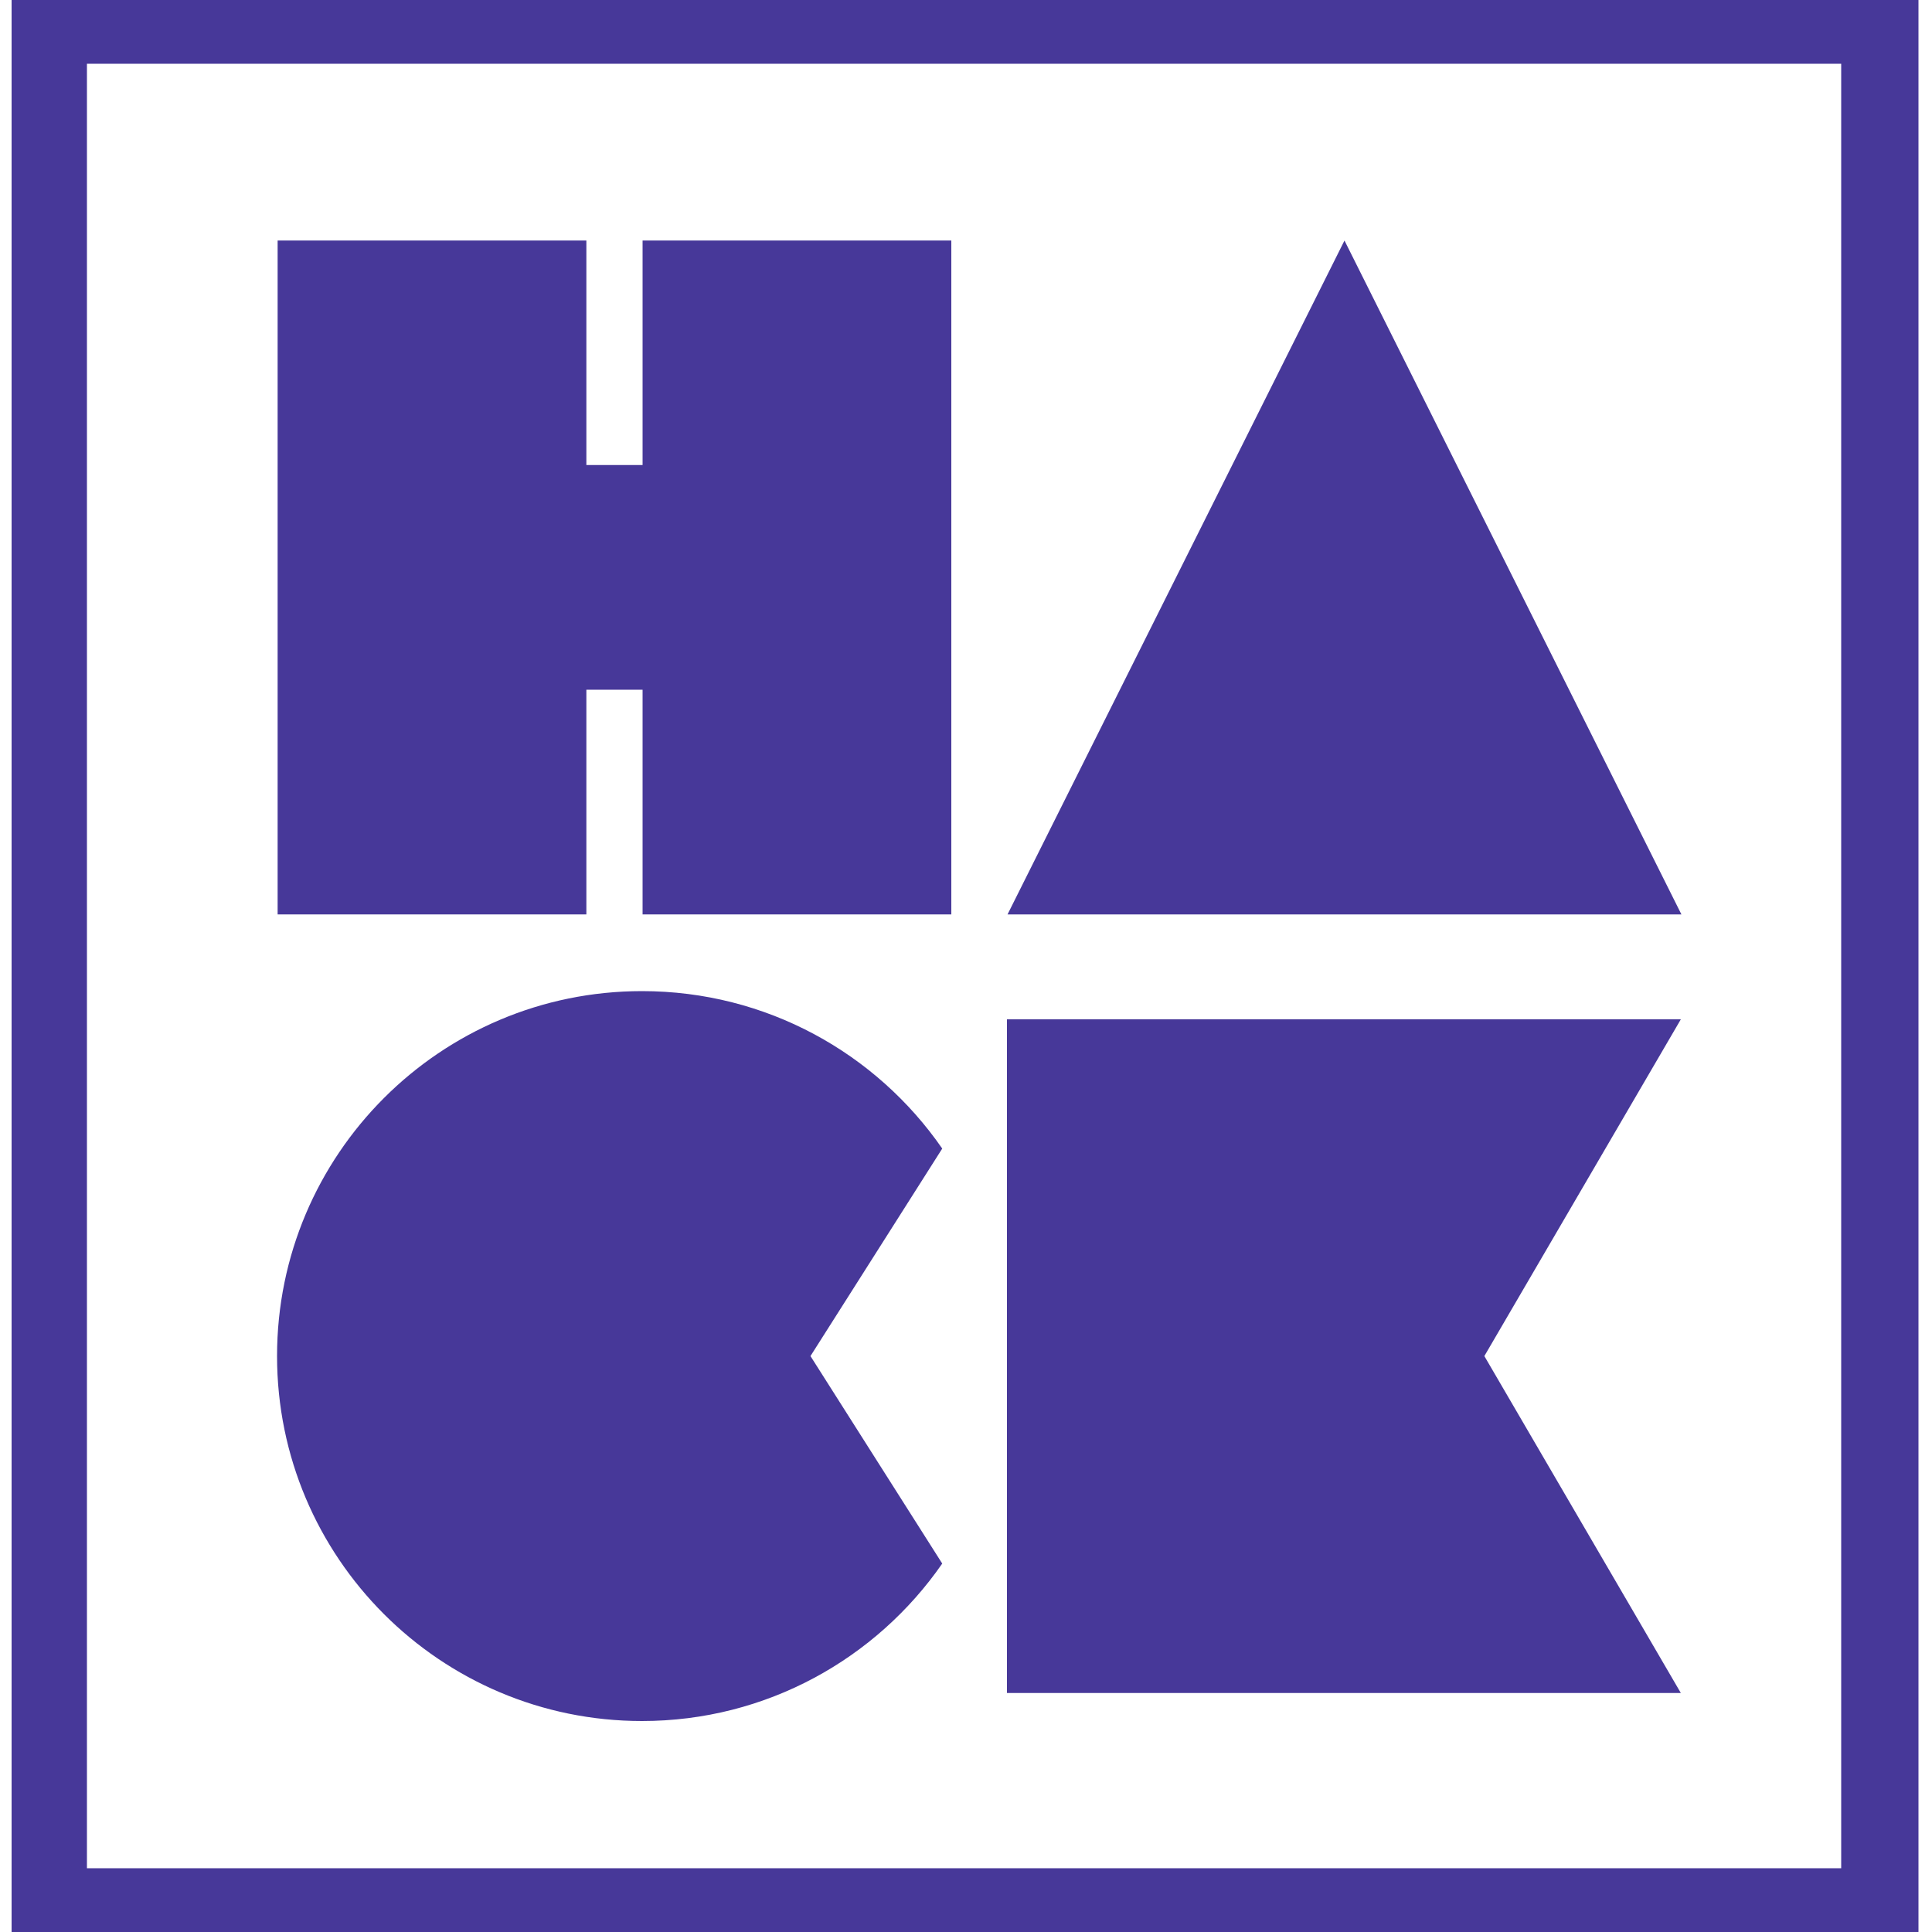
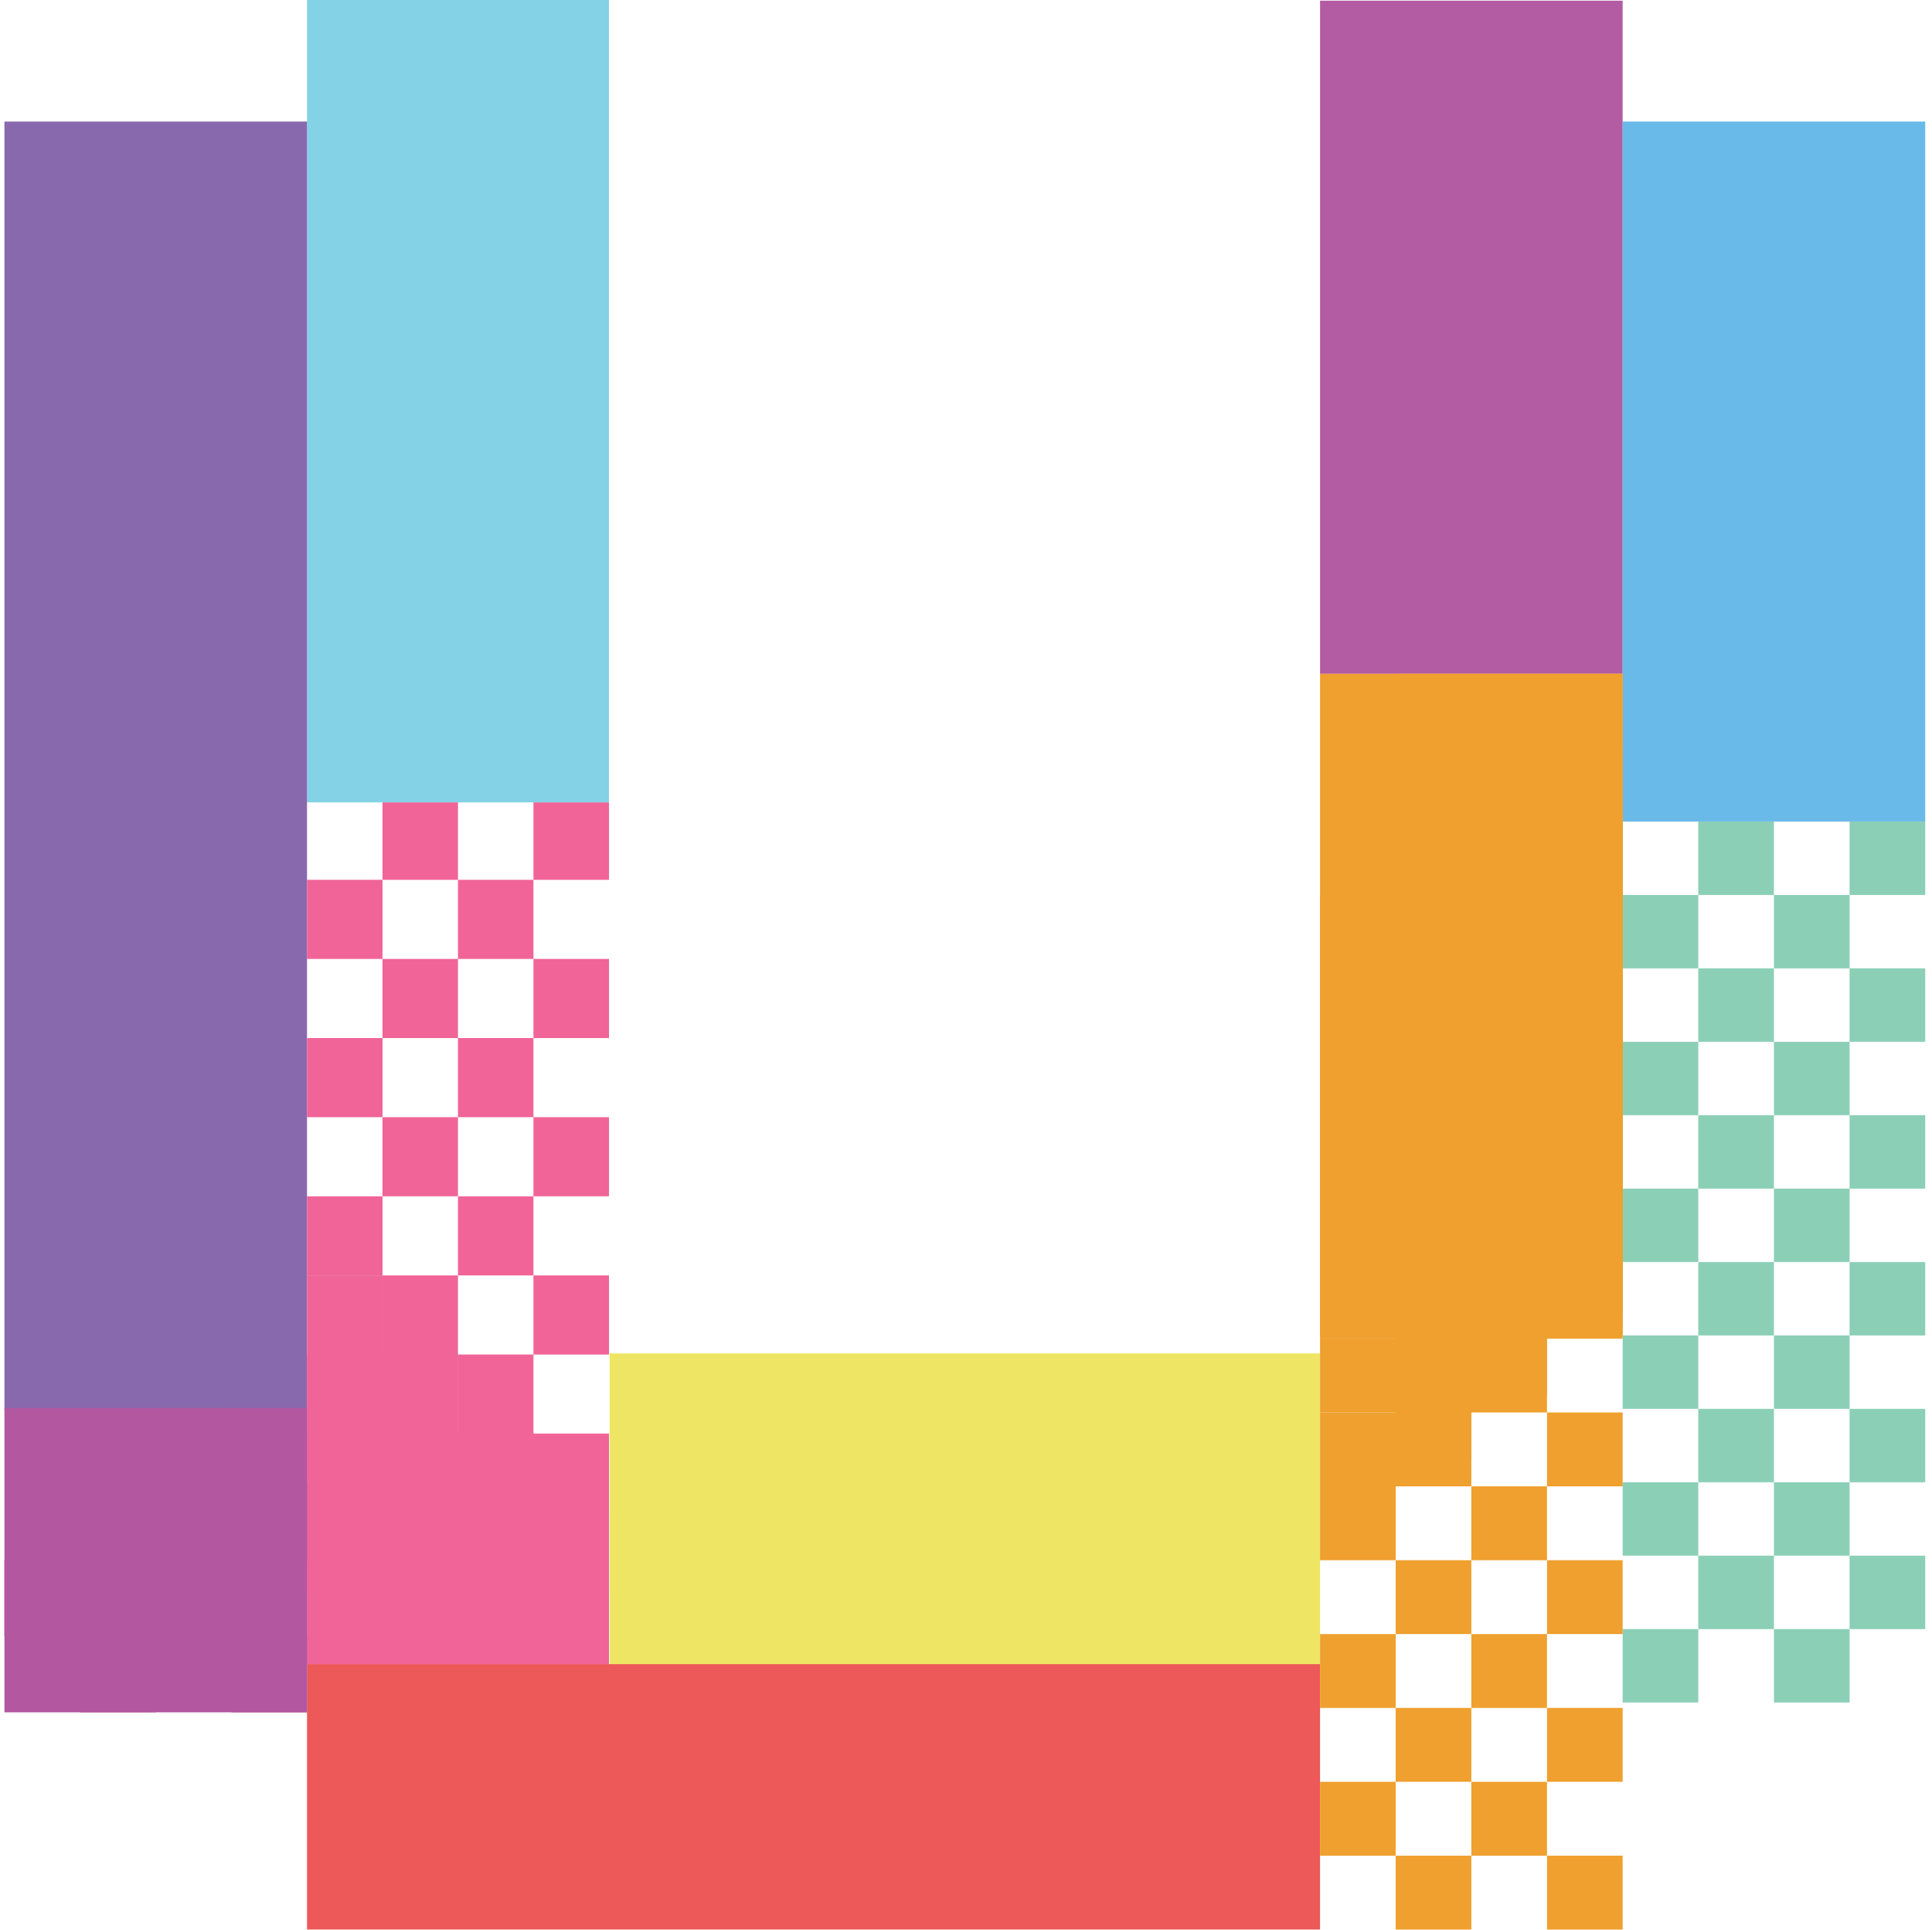
- <svg xmlns="http://www.w3.org/2000/svg" version="1.1" id="Layer_1" x="0px" y="0px" viewBox="0 0 1000 1000" enable-background="new 0 0 1000 1000" xml:space="preserve">
-   <g>
-     <g>
-       <polygon fill="#473899" points="332.6,124.5 332.6,240.7 303.5,240.7 303.5,124.5 143.7,124.5 143.7,473.3 303.5,473.3 303.5,357    332.6,357 332.6,473.3 492.4,473.3 492.4,124.5   " />
-       <polygon fill="#473899" points="521.5,473.3 695.9,124.5 870.3,473.3   " />
-       <g>
-         <polygon fill="#473899" points="521.2,876.3 521.2,527.6 870,527.6 768.3,701.9 870,876.3    " />
-         <path fill="#473899" d="M419.5,701.9l68.2-107.4c-34.1-49.3-91-81.5-155.4-81.5c-104.3,0-188.9,84.6-188.9,188.9     c0,104.3,84.6,188.9,188.9,188.9c64.4,0,121.3-32.3,155.4-81.5L419.5,701.9z" />
-       </g>
-     </g>
-     <path fill="#473899" d="M993,1000H6V0h987V1000z M45,967h908V33H45V967z" />
-   </g>
+ <svg xmlns="http://www.w3.org/2000/svg" id="Layer_1" data-name="Layer 1" viewBox="0 0 928 926.67">
+   <defs>
+     <style>.cls-1{fill:#83d2e6;}.cls-2{fill:#8969ae;}.cls-3{fill:#ec5958;}.cls-4{fill:#b35ca4;}.cls-5{fill:#69bae8;}.cls-6{fill:#efe564;}.cls-7{fill:#8bcfb7;}.cls-8{fill:#f06498;}.cls-9{fill:#efa02e;}.cls-10{fill:#b357a1;}</style>
+   </defs>
+   <rect class="cls-1" x="147.47" y="-0.68" width="145.03" height="386.03" />
+   <rect class="cls-2" x="2.13" y="58.38" width="145.34" height="618.6" />
+   <rect class="cls-3" x="147.47" y="799.21" width="486.59" height="127.45" />
+   <rect class="cls-4" x="634.06" y="0.32" width="145.35" height="323.29" />
+   <rect class="cls-5" x="779.41" y="58.38" width="145.34" height="336.17" />
+   <rect class="cls-6" x="292.81" y="649.96" width="341.24" height="149.25" />
+   <rect class="cls-7" x="815.74" y="394.55" width="36.34" height="35.26" />
+   <rect class="cls-7" x="888.41" y="394.55" width="36.34" height="35.26" />
+   <rect class="cls-7" x="779.41" y="429.81" width="36.33" height="35.25" />
+   <rect class="cls-7" x="852.08" y="429.81" width="36.34" height="35.25" />
+   <rect class="cls-7" x="815.74" y="465.06" width="36.34" height="35.26" />
+   <rect class="cls-7" x="888.41" y="465.06" width="36.34" height="35.26" />
+   <rect class="cls-7" x="779.41" y="500.32" width="36.33" height="35.26" />
+   <rect class="cls-7" x="852.08" y="500.32" width="36.34" height="35.26" />
+   <rect class="cls-7" x="815.74" y="535.58" width="36.34" height="35.26" />
+   <rect class="cls-7" x="888.41" y="535.58" width="36.34" height="35.26" />
+   <rect class="cls-7" x="779.41" y="570.83" width="36.33" height="35.26" />
+   <rect class="cls-7" x="852.08" y="570.83" width="36.34" height="35.26" />
+   <rect class="cls-7" x="815.74" y="606.1" width="36.34" height="35.25" />
+   <rect class="cls-7" x="888.41" y="606.1" width="36.34" height="35.25" />
+   <rect class="cls-7" x="779.41" y="641.34" width="36.33" height="35.26" />
+   <rect class="cls-7" x="852.08" y="641.34" width="36.34" height="35.26" />
+   <rect class="cls-7" x="815.74" y="676.61" width="36.34" height="35.26" />
+   <rect class="cls-7" x="888.41" y="676.61" width="36.34" height="35.26" />
+   <rect class="cls-7" x="779.41" y="711.86" width="36.33" height="35.26" />
+   <rect class="cls-7" x="852.08" y="711.86" width="36.34" height="35.26" />
+   <rect class="cls-7" x="815.74" y="747.12" width="36.34" height="35.26" />
+   <rect class="cls-7" x="888.41" y="747.12" width="36.34" height="35.26" />
+   <rect class="cls-7" x="779.41" y="782.38" width="36.33" height="35.26" />
+   <rect class="cls-7" x="852.08" y="782.38" width="36.34" height="35.26" />
+   <rect class="cls-8" x="183.73" y="385.35" width="36.26" height="37.19" />
+   <rect class="cls-8" x="256.24" y="385.35" width="36.27" height="37.19" />
+   <rect class="cls-8" x="147.47" y="422.53" width="36.26" height="38" />
+   <rect class="cls-8" x="219.98" y="422.53" width="36.26" height="38" />
+   <rect class="cls-8" x="183.73" y="460.53" width="36.26" height="38" />
+   <rect class="cls-8" x="256.24" y="460.53" width="36.27" height="38" />
+   <rect class="cls-8" x="147.47" y="498.53" width="36.26" height="38" />
+   <rect class="cls-8" x="219.98" y="498.53" width="36.26" height="38" />
+   <rect class="cls-8" x="183.73" y="536.53" width="36.26" height="38" />
+   <rect class="cls-8" x="256.24" y="536.53" width="36.27" height="38" />
+   <rect class="cls-8" x="147.47" y="574.53" width="36.26" height="38" />
+   <rect class="cls-8" x="219.98" y="574.53" width="36.26" height="38" />
+   <rect class="cls-8" x="147.47" y="612.53" width="36.26" height="186.69" />
+   <rect class="cls-8" x="183.73" y="612.53" width="36.26" height="186.69" />
+   <rect class="cls-8" x="256.24" y="612.53" width="36.27" height="38" />
+   <rect class="cls-8" x="147.47" y="650.52" width="36.26" height="38" />
+   <rect class="cls-8" x="183.73" y="650.52" width="36.26" height="38" />
+   <rect class="cls-8" x="219.98" y="650.52" width="36.26" height="148.69" />
+   <rect class="cls-8" x="147.47" y="688.52" width="36.26" height="38.01" />
+   <rect class="cls-8" x="183.73" y="688.52" width="36.26" height="38.01" />
+   <rect class="cls-8" x="219.98" y="688.52" width="36.26" height="38.01" />
+   <rect class="cls-8" x="256.24" y="688.52" width="36.27" height="110.69" />
+   <rect class="cls-8" x="147.47" y="726.53" width="36.26" height="37.99" />
+   <rect class="cls-8" x="183.73" y="726.53" width="36.26" height="37.99" />
+   <rect class="cls-8" x="219.98" y="726.53" width="36.26" height="37.99" />
+   <rect class="cls-8" x="256.24" y="726.53" width="36.27" height="37.99" />
+   <rect class="cls-8" x="147.47" y="688.52" width="145.03" height="110.69" />
+   <rect class="cls-9" x="670.39" y="323.6" width="36.34" height="376.78" />
+   <rect class="cls-9" x="706.73" y="323.6" width="36.34" height="345.92" />
+   <rect class="cls-9" x="743.08" y="323.6" width="36.33" height="307.92" />
+   <rect class="cls-9" x="670.39" y="359.08" width="36.34" height="35.48" />
+   <rect class="cls-9" x="706.73" y="359.08" width="36.34" height="35.48" />
+   <rect class="cls-9" x="743.08" y="359.08" width="36.33" height="35.48" />
+   <rect class="cls-9" x="634.06" y="323.6" width="145.35" height="317.74" />
+   <rect class="cls-9" x="670.39" y="394.55" width="36.34" height="35.48" />
+   <rect class="cls-9" x="706.73" y="394.55" width="36.34" height="35.48" />
+   <rect class="cls-9" x="743.08" y="394.55" width="36.33" height="35.48" />
+   <rect class="cls-9" x="634.06" y="430.03" width="36.34" height="35.48" />
+   <rect class="cls-9" x="670.39" y="430.03" width="36.34" height="35.48" />
+   <rect class="cls-9" x="706.73" y="430.03" width="36.34" height="35.48" />
+   <rect class="cls-9" x="743.08" y="430.03" width="36.33" height="35.48" />
+   <rect class="cls-9" x="634.06" y="465.5" width="36.34" height="35.48" />
+   <rect class="cls-9" x="670.39" y="465.5" width="36.34" height="35.48" />
+   <rect class="cls-9" x="706.73" y="465.5" width="36.34" height="35.48" />
+   <rect class="cls-9" x="743.08" y="465.5" width="36.33" height="35.48" />
+   <rect class="cls-9" x="634.06" y="500.98" width="36.34" height="35.48" />
+   <rect class="cls-9" x="670.39" y="500.98" width="36.34" height="35.48" />
+   <rect class="cls-9" x="706.73" y="500.98" width="36.34" height="35.48" />
+   <rect class="cls-9" x="743.08" y="500.98" width="36.33" height="35.48" />
+   <rect class="cls-9" x="634.06" y="536.45" width="36.34" height="35.47" />
+   <rect class="cls-9" x="670.39" y="536.45" width="36.34" height="35.47" />
+   <rect class="cls-9" x="706.73" y="536.45" width="36.34" height="35.47" />
+   <rect class="cls-9" x="743.08" y="536.45" width="36.33" height="35.47" />
+   <rect class="cls-9" x="634.06" y="571.93" width="36.34" height="35.47" />
+   <rect class="cls-9" x="670.39" y="571.93" width="36.34" height="35.47" />
+   <rect class="cls-9" x="706.73" y="571.93" width="36.34" height="35.47" />
+   <rect class="cls-9" x="743.08" y="571.93" width="36.33" height="35.47" />
+   <rect class="cls-9" x="634.06" y="607.4" width="36.34" height="35.48" />
+   <rect class="cls-9" x="670.39" y="607.4" width="36.34" height="35.48" />
+   <rect class="cls-9" x="706.73" y="607.4" width="36.34" height="35.48" />
+   <rect class="cls-9" x="743.08" y="607.4" width="36.33" height="35.48" />
+   <rect class="cls-9" x="634.06" y="642.87" width="36.34" height="35.47" />
+   <rect class="cls-9" x="670.39" y="642.87" width="36.34" height="35.47" />
+   <rect class="cls-9" x="706.73" y="642.87" width="36.34" height="35.47" />
+   <rect class="cls-9" x="634.06" y="678.34" width="36.34" height="35.48" />
+   <rect class="cls-9" x="670.39" y="678.34" width="36.34" height="35.48" />
+   <rect class="cls-9" x="743.08" y="678.34" width="36.33" height="35.48" />
+   <rect class="cls-9" x="634.06" y="713.82" width="36.34" height="35.48" />
+   <rect class="cls-9" x="706.73" y="713.82" width="36.34" height="35.48" />
+   <rect class="cls-9" x="670.39" y="749.29" width="36.34" height="35.47" />
+   <rect class="cls-9" x="743.08" y="749.29" width="36.33" height="35.47" />
+   <rect class="cls-9" x="634.06" y="784.77" width="36.34" height="35.48" />
+   <rect class="cls-9" x="706.73" y="784.77" width="36.34" height="35.48" />
+   <rect class="cls-9" x="670.39" y="820.24" width="36.34" height="35.47" />
+   <rect class="cls-9" x="743.08" y="820.24" width="36.33" height="35.47" />
+   <rect class="cls-9" x="634.06" y="855.72" width="36.34" height="35.48" />
+   <rect class="cls-9" x="706.73" y="855.72" width="36.34" height="35.48" />
+   <rect class="cls-9" x="670.39" y="891.19" width="36.34" height="35.48" />
+   <rect class="cls-9" x="743.08" y="891.19" width="36.33" height="35.48" />
+   <rect class="cls-10" x="74.8" y="676.25" width="36.33" height="36.53" />
+   <rect class="cls-10" x="2.13" y="676.25" width="145.34" height="146.1" />
+   <rect class="cls-10" x="111.13" y="712.77" width="36.34" height="36.52" />
+   <rect class="cls-10" x="38.46" y="712.77" width="36.34" height="36.52" />
+   <rect class="cls-10" x="74.8" y="749.29" width="36.33" height="36.53" />
+   <rect class="cls-10" x="2.13" y="749.29" width="36.34" height="36.53" />
+   <rect class="cls-10" x="111.13" y="785.83" width="36.34" height="36.52" />
+   <rect class="cls-10" x="38.46" y="785.83" width="36.34" height="36.52" />
</svg>
